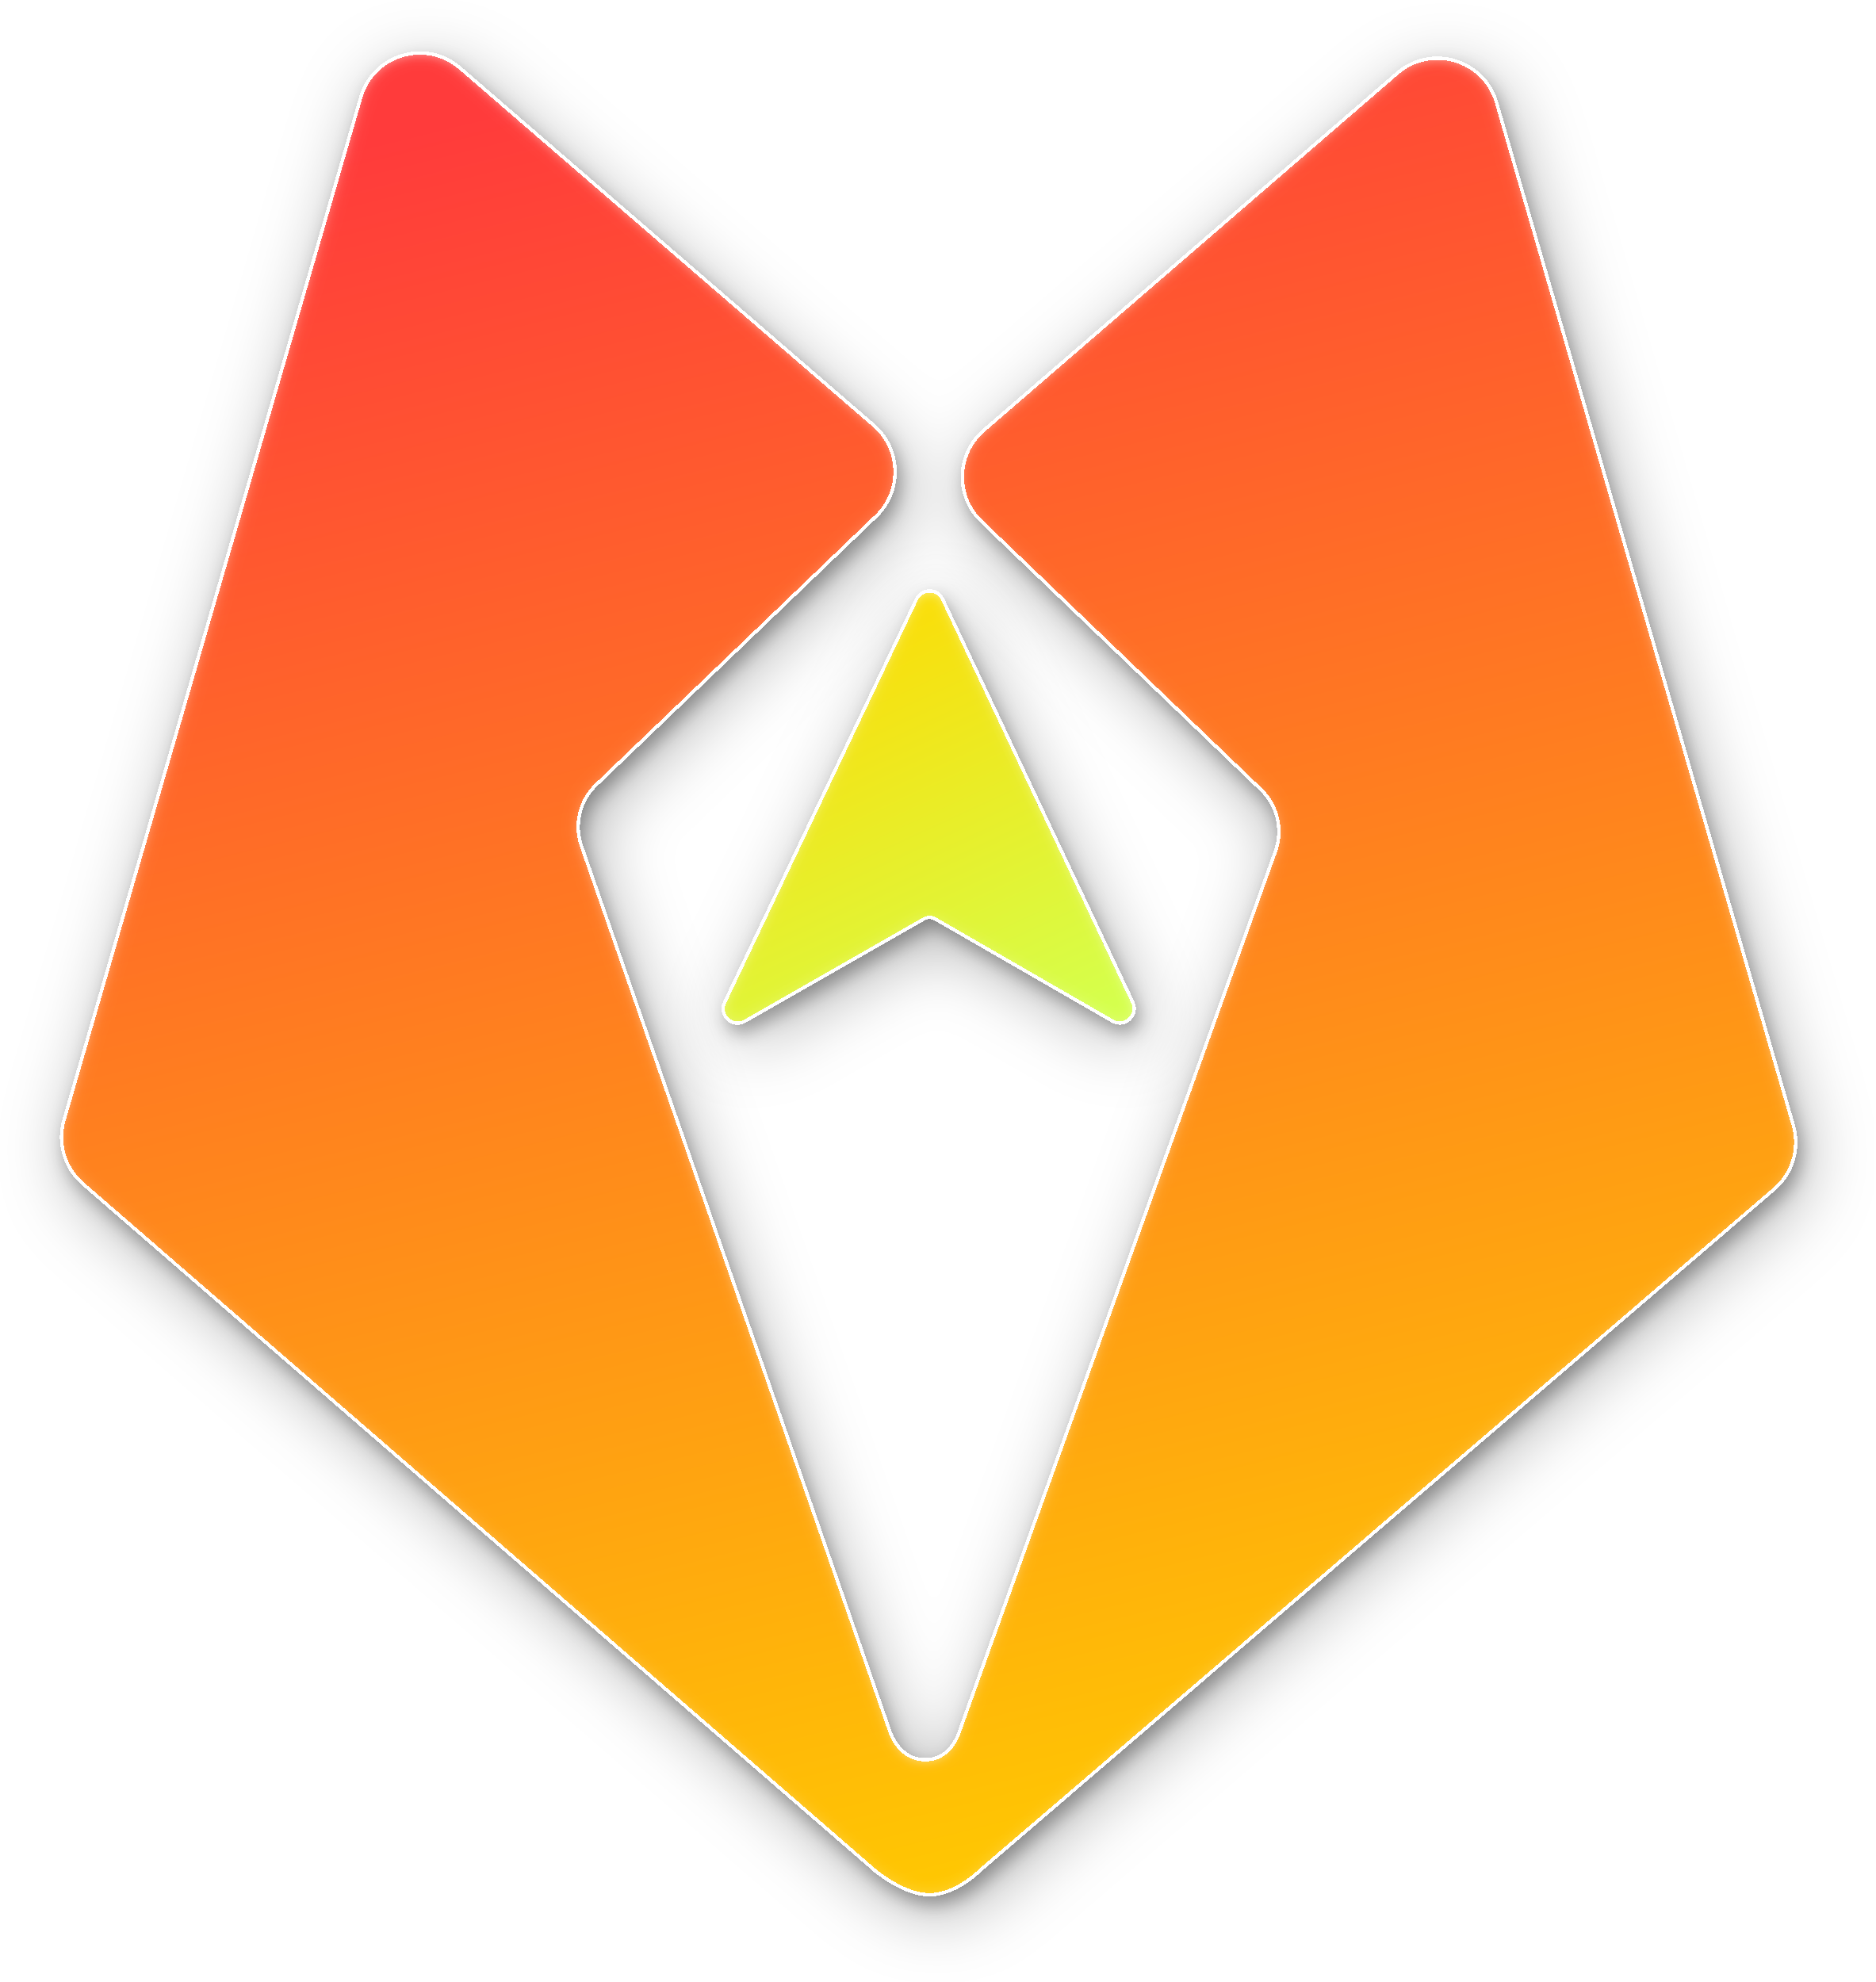
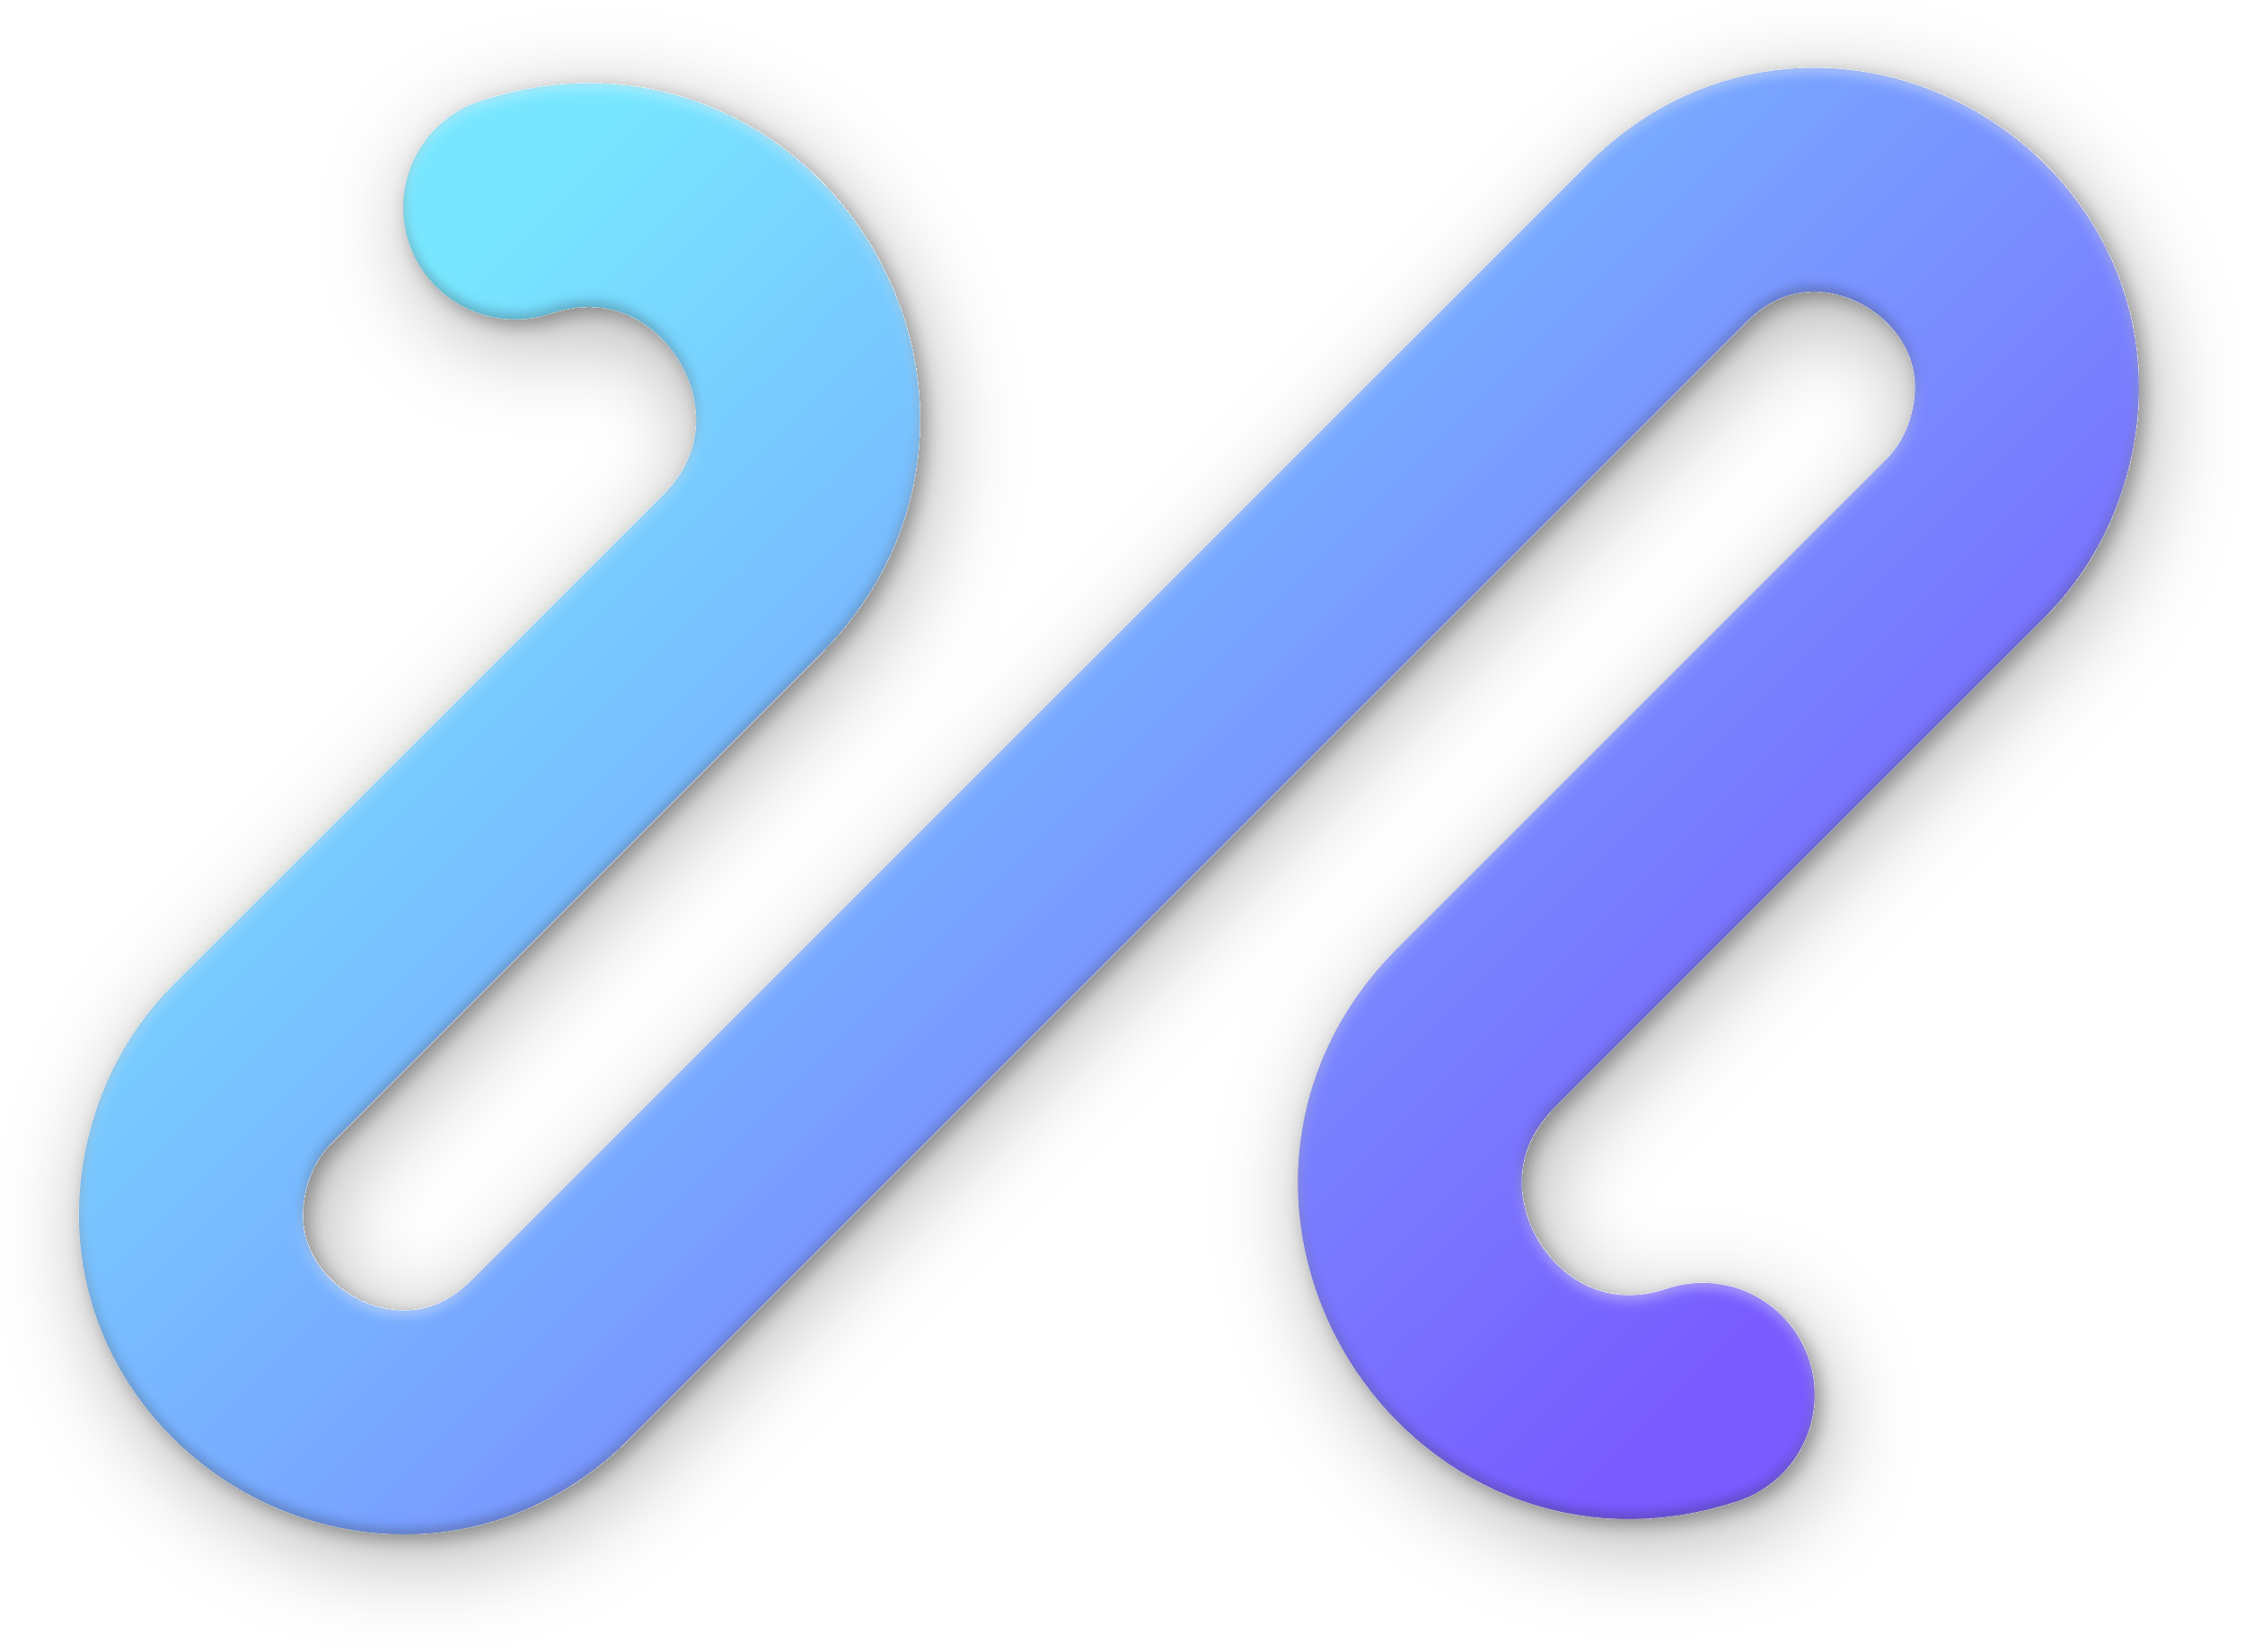
- <svg xmlns="http://www.w3.org/2000/svg" width="439" height="464" viewBox="0 0 439 464" fill="none">
-   <g filter="url(#filter0_ddii_84_75)">
-     <path d="M84.823 22.907L15.355 262.325C13.83 267.581 15.507 273.244 19.649 276.822L205.036 437.578C205.036 437.578 211.555 443.158 217.565 443.18C223.603 443.201 229.154 437.578 229.154 437.578L415.097 278.039C419.239 274.461 420.916 268.799 419.391 263.543L349.923 24.125C347.079 14.326 335.047 10.762 327.326 17.431L230.516 101.054C224.274 106.446 224.023 116.039 229.974 121.75L295.447 184.578C299.396 188.368 300.775 194.11 298.977 199.279L225.015 405.288C225.015 405.288 223.176 412.362 216.56 412.362C209.944 412.362 207.868 405.288 207.868 405.288L135.727 198.168C133.929 192.999 135.308 187.256 139.257 183.467L204.809 120.563C210.761 114.852 210.509 105.259 204.267 99.867L107.42 16.214C99.699 9.545 87.666 13.109 84.823 22.907Z" fill="url(#paint0_linear_84_75)" shape-rendering="crispEdges" />
-     <path d="M84.439 22.796C87.364 12.717 99.74 9.051 107.682 15.911L204.528 99.564C210.949 105.11 211.207 114.977 205.086 120.851L139.533 183.755C135.697 187.436 134.358 193.016 136.104 198.037L208.245 405.157L208.249 405.167L208.251 405.175C208.251 405.176 208.252 405.177 208.252 405.178C208.253 405.181 208.254 405.185 208.256 405.191C208.259 405.203 208.266 405.22 208.273 405.244C208.289 405.292 208.312 405.364 208.346 405.457C208.412 405.642 208.516 405.908 208.66 406.229C208.949 406.872 209.401 407.729 210.051 408.583C211.349 410.288 213.418 411.962 216.561 411.962C219.701 411.961 221.707 410.291 222.945 408.589C223.565 407.737 223.988 406.882 224.255 406.24C224.388 405.919 224.483 405.653 224.543 405.468C224.573 405.376 224.594 405.303 224.608 405.255C224.615 405.232 224.621 405.214 224.624 405.203C224.626 405.197 224.626 405.193 224.627 405.19L224.628 405.188L224.633 405.171L224.639 405.153L298.599 199.148L298.754 198.675C300.26 193.78 298.886 188.433 295.17 184.867L229.697 122.039C223.576 116.164 223.834 106.297 230.255 100.751L327.064 17.128C335.006 10.269 347.382 13.935 350.307 24.013L419.775 263.431C421.344 268.837 419.618 274.662 415.358 278.341L415.357 278.342L229.428 437.869C229.425 437.871 229.423 437.875 229.42 437.878C229.408 437.889 229.392 437.905 229.37 437.926C229.326 437.969 229.262 438.032 229.178 438.111C229.01 438.268 228.765 438.492 228.452 438.759C227.828 439.295 226.931 440.008 225.843 440.721C223.675 442.141 220.698 443.591 217.563 443.58C214.45 443.568 211.242 442.124 208.844 440.715C207.638 440.008 206.624 439.301 205.91 438.771C205.553 438.506 205.271 438.285 205.077 438.13C204.981 438.052 204.906 437.99 204.855 437.948C204.83 437.927 204.81 437.91 204.797 437.899C204.79 437.894 204.785 437.889 204.781 437.886L204.776 437.881L205.036 437.578L204.775 437.881L204.773 437.88L19.388 277.125L18.995 276.773C15.023 273.081 13.451 267.451 14.971 262.214L84.439 22.796Z" stroke="url(#paint1_linear_84_75)" stroke-width="0.8" shape-rendering="crispEdges" />
-   </g>
-   <g filter="url(#filter1_ddii_84_75)">
-     <path d="M169.973 234.836L214.876 140.446C215.964 138.16 219.219 138.166 220.299 140.455L264.8 234.817C266.054 237.474 263.135 240.163 260.589 238.695L219.089 214.774C218.165 214.242 217.028 214.24 216.102 214.769L174.17 238.73C171.619 240.187 168.71 237.489 169.973 234.836Z" fill="url(#paint2_linear_84_75)" shape-rendering="crispEdges" />
-     <path d="M214.515 140.275C215.748 137.684 219.437 137.69 220.661 140.284L265.162 234.646C266.582 237.658 263.274 240.705 260.389 239.042L218.889 215.12C218.089 214.659 217.103 214.657 216.3 215.115L174.369 239.077C171.478 240.729 168.181 237.671 169.612 234.664L214.515 140.275Z" stroke="url(#paint3_linear_84_75)" stroke-width="0.8" shape-rendering="crispEdges" />
+ <svg xmlns="http://www.w3.org/2000/svg" width="401" height="295" viewBox="0 0 401 295" fill="none">
+   <g filter="url(#filter0_ddii_94_140)">
+     <path d="M92.009 37.057C131.642 23.846 162.063 73.069 132.523 102.609L45.236 189.896C41.12 194.013 38.018 199.031 36.177 204.554C23.663 242.094 70.288 270.91 98.269 242.929L297.882 43.317C325.863 15.336 372.487 44.151 359.974 81.692C358.133 87.215 355.031 92.233 350.915 96.35L263.628 183.637C234.088 213.177 264.509 262.4 304.141 249.189" stroke="url(#paint0_linear_94_140)" stroke-width="40" stroke-linecap="round" />
  </g>
  <defs>
-     <filter id="filter0_ddii_84_75" x="0" y="0" width="438.746" height="463.98" filterUnits="userSpaceOnUse" color-interpolation-filters="sRGB">
+     <filter id="filter0_ddii_94_140" x="0" y="0" width="400.151" height="294.246" filterUnits="userSpaceOnUse" color-interpolation-filters="sRGB">
      <feFlood flood-opacity="0" result="BackgroundImageFix" />
      <feColorMatrix in="SourceAlpha" type="matrix" values="0 0 0 0 0 0 0 0 0 0 0 0 0 0 0 0 0 0 127 0" result="hardAlpha" />
      <feOffset dx="2" dy="4" />
      <feGaussianBlur stdDeviation="8" />
      <feComposite in2="hardAlpha" operator="out" />
      <feColorMatrix type="matrix" values="0 0 0 0 0 0 0 0 0 0 0 0 0 0 0 0 0 0 0.3 0" />
-       <feBlend mode="normal" in2="BackgroundImageFix" result="effect1_dropShadow_84_75" />
+       <feBlend mode="normal" in2="BackgroundImageFix" result="effect1_dropShadow_94_140" />
      <feColorMatrix in="SourceAlpha" type="matrix" values="0 0 0 0 0 0 0 0 0 0 0 0 0 0 0 0 0 0 127 0" result="hardAlpha" />
-       <feOffset dx="1" dy="2" />
-       <feGaussianBlur stdDeviation="2" />
+       <feOffset dx="1" dy="1" />
+       <feGaussianBlur stdDeviation="1.5" />
      <feComposite in2="hardAlpha" operator="out" />
      <feColorMatrix type="matrix" values="0 0 0 0 0 0 0 0 0 0 0 0 0 0 0 0 0 0 0.3 0" />
-       <feBlend mode="normal" in2="effect1_dropShadow_84_75" result="effect2_dropShadow_84_75" />
-       <feBlend mode="normal" in="SourceGraphic" in2="effect2_dropShadow_84_75" result="shape" />
-       <feColorMatrix in="SourceAlpha" type="matrix" values="0 0 0 0 0 0 0 0 0 0 0 0 0 0 0 0 0 0 127 0" result="hardAlpha" />
-       <feOffset />
-       <feGaussianBlur stdDeviation="2" />
-       <feComposite in2="hardAlpha" operator="arithmetic" k2="-1" k3="1" />
-       <feColorMatrix type="matrix" values="0 0 0 0 1 0 0 0 0 1 0 0 0 0 1 0 0 0 0.3 0" />
-       <feBlend mode="normal" in2="shape" result="effect3_innerShadow_84_75" />
+       <feBlend mode="normal" in2="effect1_dropShadow_94_140" result="effect2_dropShadow_94_140" />
+       <feBlend mode="normal" in="SourceGraphic" in2="effect2_dropShadow_94_140" result="shape" />
      <feColorMatrix in="SourceAlpha" type="matrix" values="0 0 0 0 0 0 0 0 0 0 0 0 0 0 0 0 0 0 127 0" result="hardAlpha" />
      <feOffset dy="1" />
      <feGaussianBlur stdDeviation="1" />
      <feComposite in2="hardAlpha" operator="arithmetic" k2="-1" k3="1" />
-       <feColorMatrix type="matrix" values="0 0 0 0 1 0 0 0 0 1 0 0 0 0 1 0 0 0 0.3 0" />
-       <feBlend mode="normal" in2="effect3_innerShadow_84_75" result="effect4_innerShadow_84_75" />
-     </filter>
-     <filter id="filter1_ddii_84_75" x="154.865" y="125.935" width="129.039" height="134.009" filterUnits="userSpaceOnUse" color-interpolation-filters="sRGB">
-       <feFlood flood-opacity="0" result="BackgroundImageFix" />
+       <feColorMatrix type="matrix" values="0 0 0 0 1 0 0 0 0 1 0 0 0 0 1 0 0 0 0.4 0" />
+       <feBlend mode="normal" in2="shape" result="effect3_innerShadow_94_140" />
      <feColorMatrix in="SourceAlpha" type="matrix" values="0 0 0 0 0 0 0 0 0 0 0 0 0 0 0 0 0 0 127 0" result="hardAlpha" />
-       <feOffset dx="2" dy="4" />
-       <feGaussianBlur stdDeviation="8" />
-       <feComposite in2="hardAlpha" operator="out" />
-       <feColorMatrix type="matrix" values="0 0 0 0 0 0 0 0 0 0 0 0 0 0 0 0 0 0 0.3 0" />
-       <feBlend mode="normal" in2="BackgroundImageFix" result="effect1_dropShadow_84_75" />
-       <feColorMatrix in="SourceAlpha" type="matrix" values="0 0 0 0 0 0 0 0 0 0 0 0 0 0 0 0 0 0 127 0" result="hardAlpha" />
-       <feOffset dx="1" dy="2" />
-       <feGaussianBlur stdDeviation="2" />
-       <feComposite in2="hardAlpha" operator="out" />
-       <feColorMatrix type="matrix" values="0 0 0 0 0 0 0 0 0 0 0 0 0 0 0 0 0 0 0.3 0" />
-       <feBlend mode="normal" in2="effect1_dropShadow_84_75" result="effect2_dropShadow_84_75" />
-       <feBlend mode="normal" in="SourceGraphic" in2="effect2_dropShadow_84_75" result="shape" />
-       <feColorMatrix in="SourceAlpha" type="matrix" values="0 0 0 0 0 0 0 0 0 0 0 0 0 0 0 0 0 0 127 0" result="hardAlpha" />
-       <feOffset />
-       <feGaussianBlur stdDeviation="2" />
-       <feComposite in2="hardAlpha" operator="arithmetic" k2="-1" k3="1" />
-       <feColorMatrix type="matrix" values="0 0 0 0 1 0 0 0 0 1 0 0 0 0 1 0 0 0 0.3 0" />
-       <feBlend mode="normal" in2="shape" result="effect3_innerShadow_84_75" />
-       <feColorMatrix in="SourceAlpha" type="matrix" values="0 0 0 0 0 0 0 0 0 0 0 0 0 0 0 0 0 0 127 0" result="hardAlpha" />
-       <feOffset dy="1" />
+       <feOffset dy="-1" />
      <feGaussianBlur stdDeviation="1" />
      <feComposite in2="hardAlpha" operator="arithmetic" k2="-1" k3="1" />
-       <feColorMatrix type="matrix" values="0 0 0 0 1 0 0 0 0 1 0 0 0 0 1 0 0 0 0.3 0" />
-       <feBlend mode="normal" in2="effect3_innerShadow_84_75" result="effect4_innerShadow_84_75" />
+       <feColorMatrix type="matrix" values="0 0 0 0 0 0 0 0 0 0 0 0 0 0 0 0 0 0 0.25 0" />
+       <feBlend mode="normal" in2="effect3_innerShadow_94_140" result="effect4_innerShadow_94_140" />
    </filter>
-     <linearGradient id="paint0_linear_84_75" x1="275.532" y1="443.18" x2="168.838" y2="12.8" gradientUnits="userSpaceOnUse">
-       <stop stop-color="#FFCC00" />
-       <stop offset="1" stop-color="#FF3B3B" />
-     </linearGradient>
-     <linearGradient id="paint1_linear_84_75" x1="159.252" y1="12.8" x2="308.372" y2="449.393" gradientUnits="userSpaceOnUse">
-       <stop stop-color="white" />
-       <stop offset="1" stop-color="white" stop-opacity="0.1" />
-     </linearGradient>
-     <linearGradient id="paint2_linear_84_75" x1="192.315" y1="134.727" x2="242.432" y2="243.477" gradientUnits="userSpaceOnUse">
-       <stop stop-color="#FFD900" />
-       <stop offset="1" stop-color="#D5FF4C" />
-     </linearGradient>
-     <linearGradient id="paint3_linear_84_75" x1="201.984" y1="134.727" x2="232.763" y2="243.477" gradientUnits="userSpaceOnUse">
-       <stop stop-color="white" />
-       <stop offset="1" stop-color="white" stop-opacity="0.1" />
+     <linearGradient id="paint0_linear_94_140" x1="304.141" y1="249.189" x2="92.009" y2="37.057" gradientUnits="userSpaceOnUse">
+       <stop stop-color="#795BFF" />
+       <stop offset="1" stop-color="#78E6FF" />
    </linearGradient>
  </defs>
</svg>
